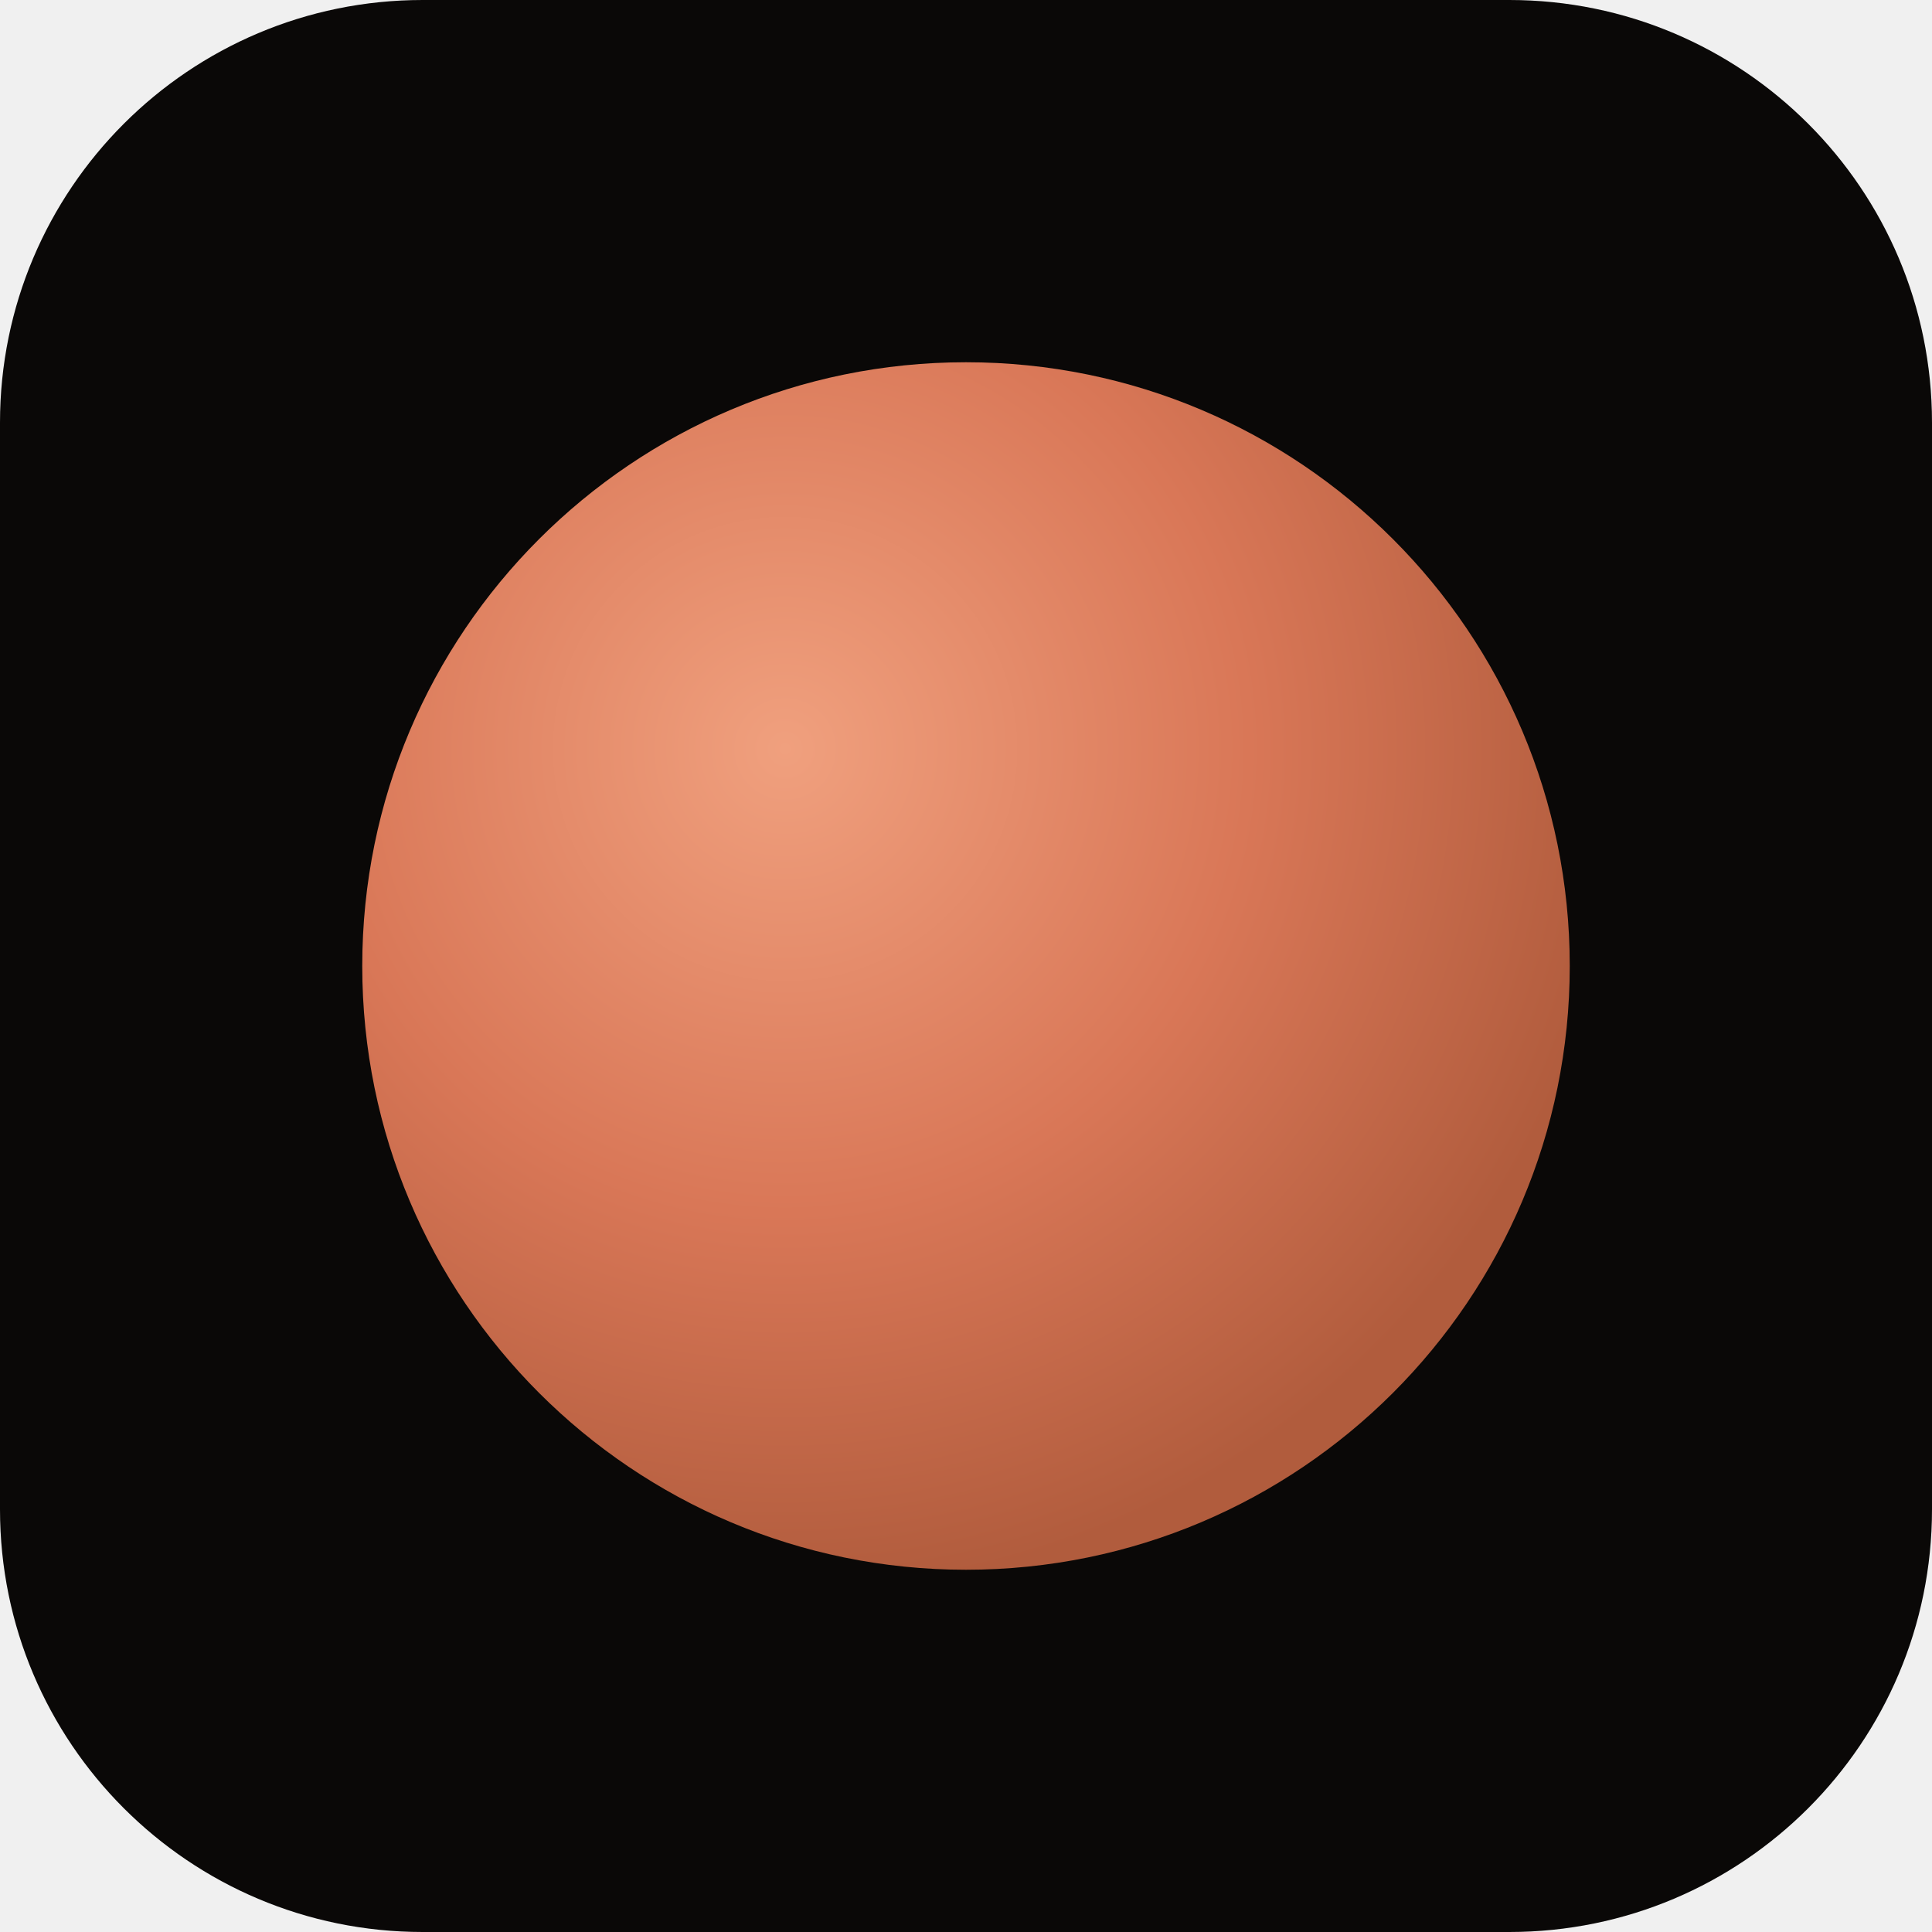
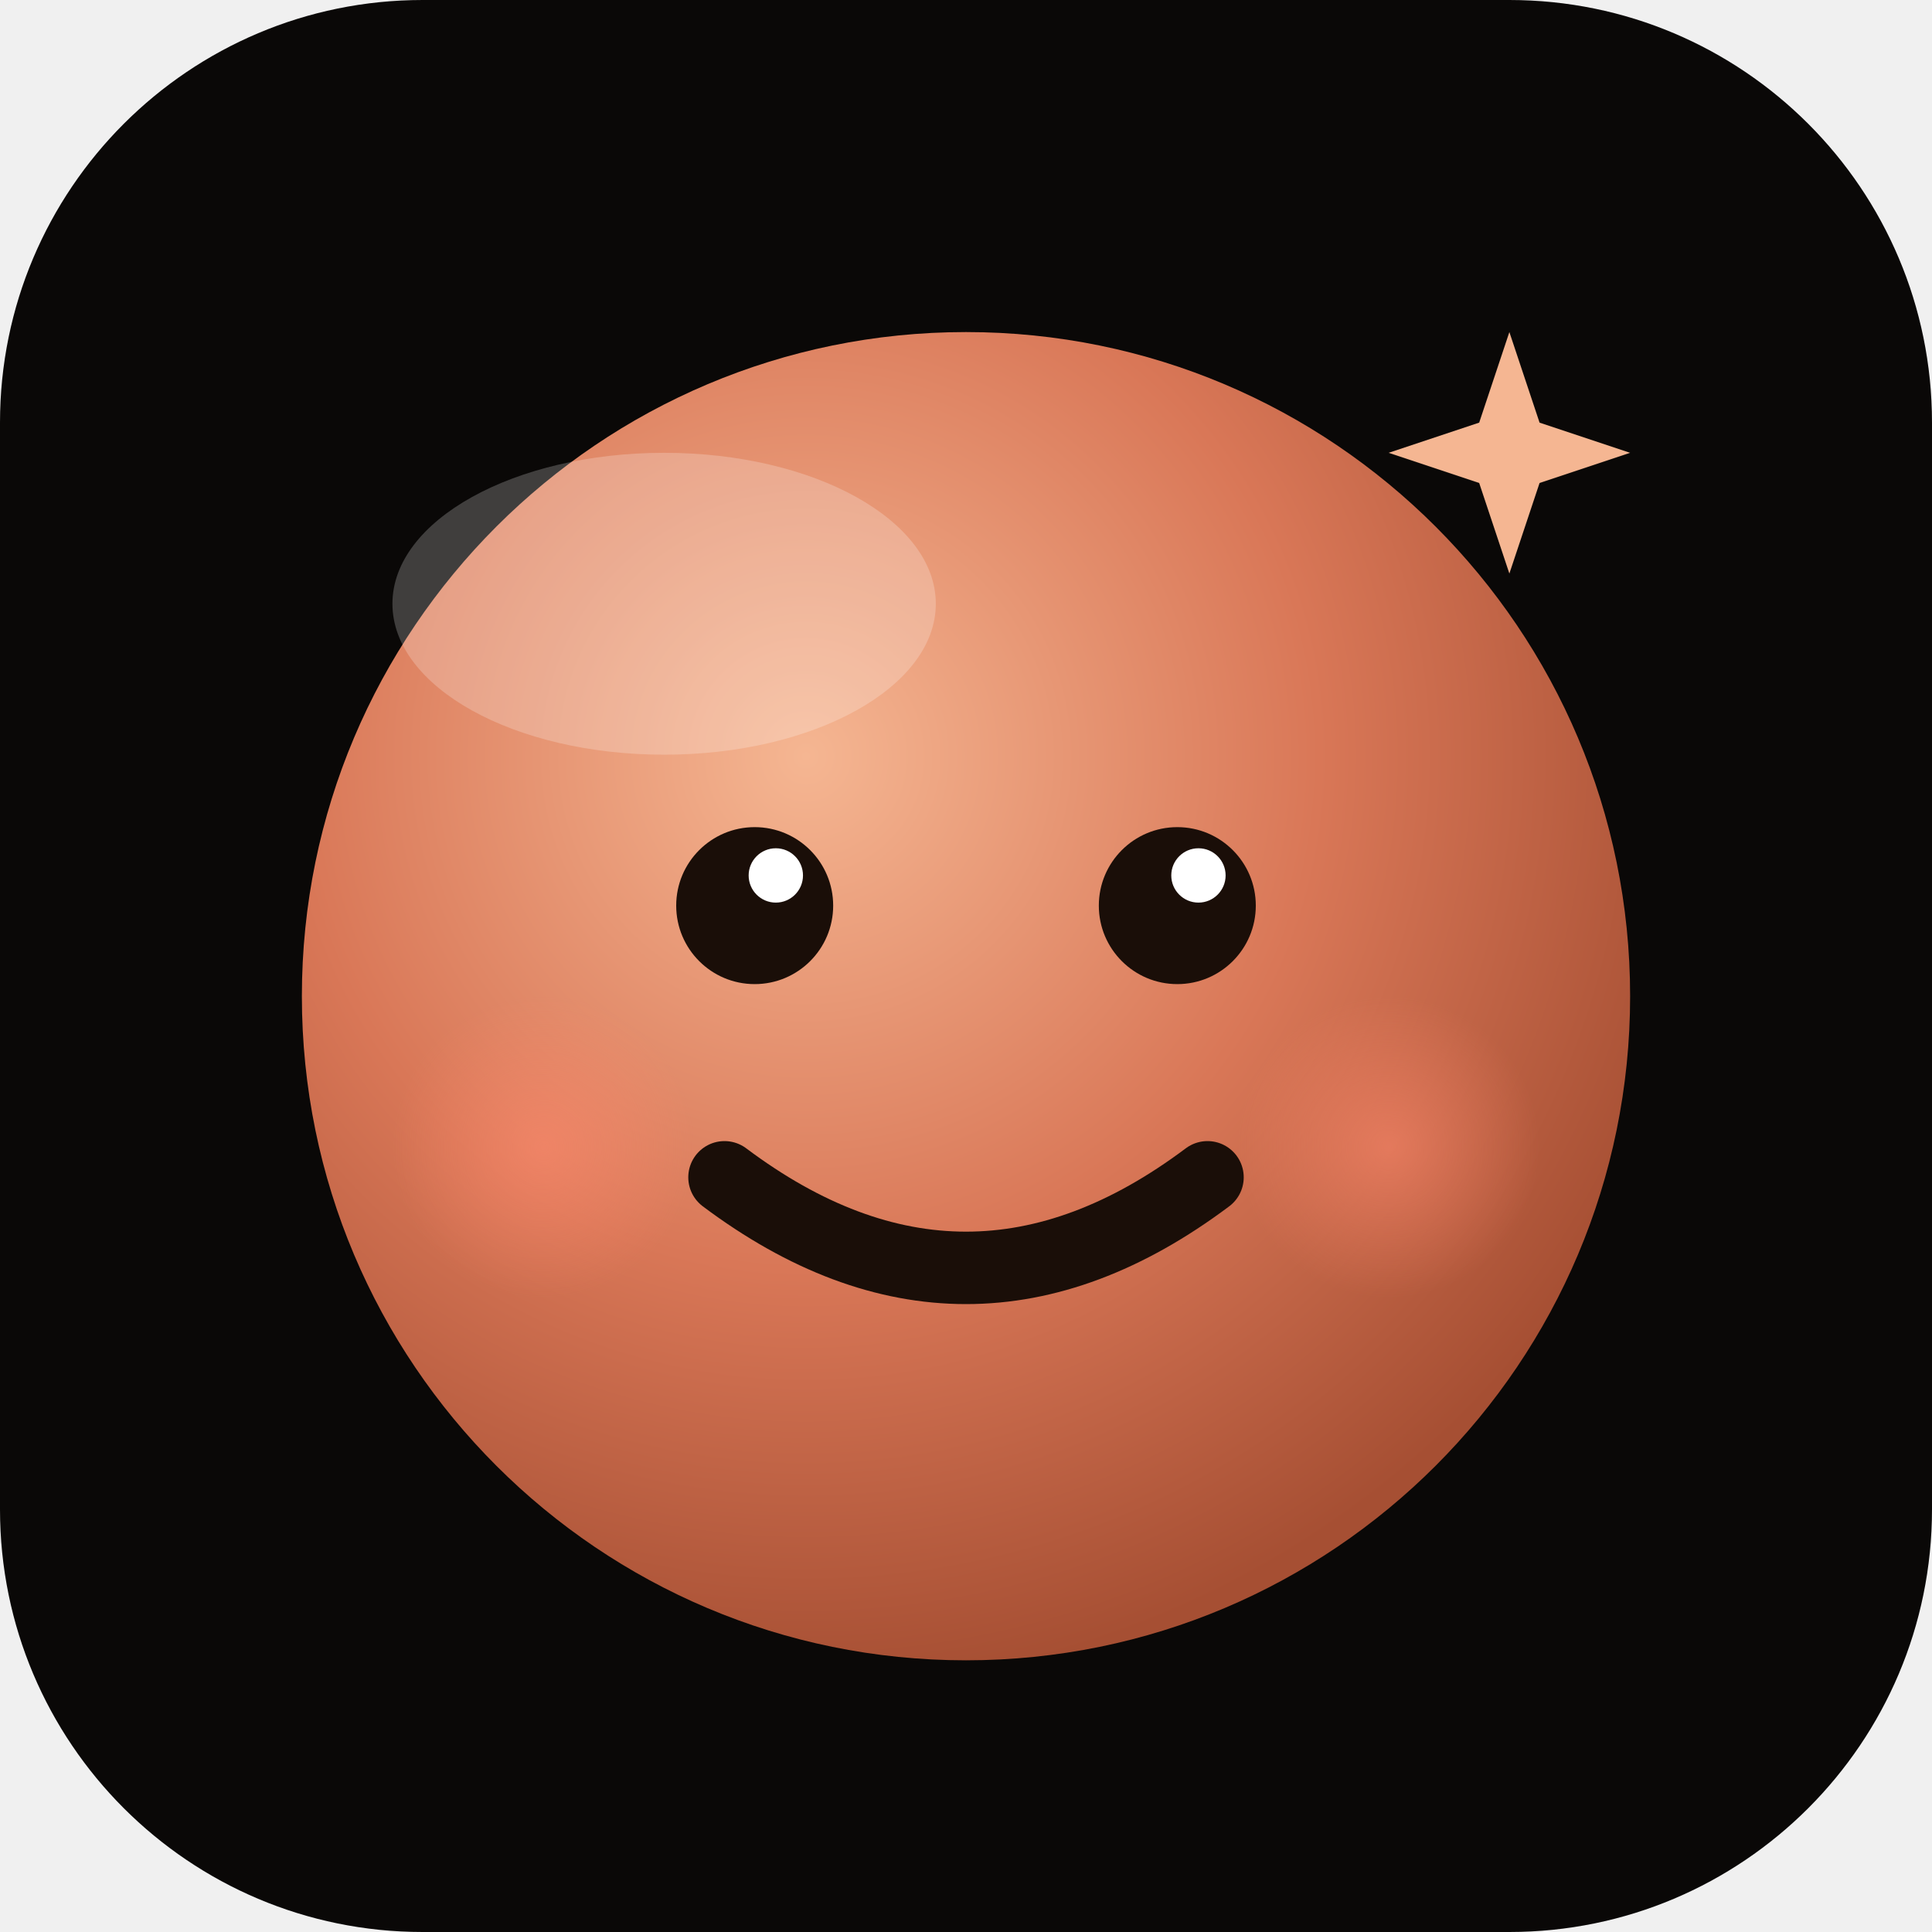
<svg xmlns="http://www.w3.org/2000/svg" viewBox="0 0 64 64">
  <defs>
-     <radialGradient id="grad" cx="35%" cy="32%" r="70%">
-       <stop offset="0%" stop-color="#f0a07e" />
+     <radialGradient id="face" cx="38%" cy="32%" r="70%">
+       <stop offset="0%" stop-color="#f5b692" />
      <stop offset="55%" stop-color="#d97757" />
-       <stop offset="100%" stop-color="#b15c3d" />
+       <stop offset="100%" stop-color="#a64f33" />
+     </radialGradient>
+     <radialGradient id="blush" cx="50%" cy="50%" r="50%">
+       <stop offset="0%" stop-color="#ff8a6e" stop-opacity=".55" />
+       <stop offset="100%" stop-color="#ff8a6e" stop-opacity="0" />
    </radialGradient>
  </defs>
  <rect width="64" height="64" rx="14" fill="#0a0807" />
-   <circle cx="32" cy="32" r="20" fill="url(#grad)" />
+   <circle cx="32" cy="33" r="22" fill="url(#face)" />
+   <ellipse cx="22" cy="20" rx="9" ry="5" fill="#fff" opacity=".22" />
+   <circle cx="18" cy="38" r="5" fill="url(#blush)" />
+   <circle cx="46" cy="38" r="5" fill="url(#blush)" />
+   <circle cx="25" cy="30" r="2.6" fill="#1a0e08" />
+   <circle cx="25.7" cy="29" r="0.9" fill="#fff" />
+   <circle cx="39" cy="30" r="2.6" fill="#1a0e08" />
+   <circle cx="39.7" cy="29" r="0.9" fill="#fff" />
+   <path d="M24 39 Q32 45 40 39" stroke="#1a0e08" stroke-width="2.4" fill="none" stroke-linecap="round" />
+   <g transform="translate(50,15)" fill="#f5b692">
+     <path d="M0 -4 L1 -1 L4 0 L1 1 L0 4 L-1 1 L-4 0 L-1 -1 Z" />
+   </g>
</svg>
